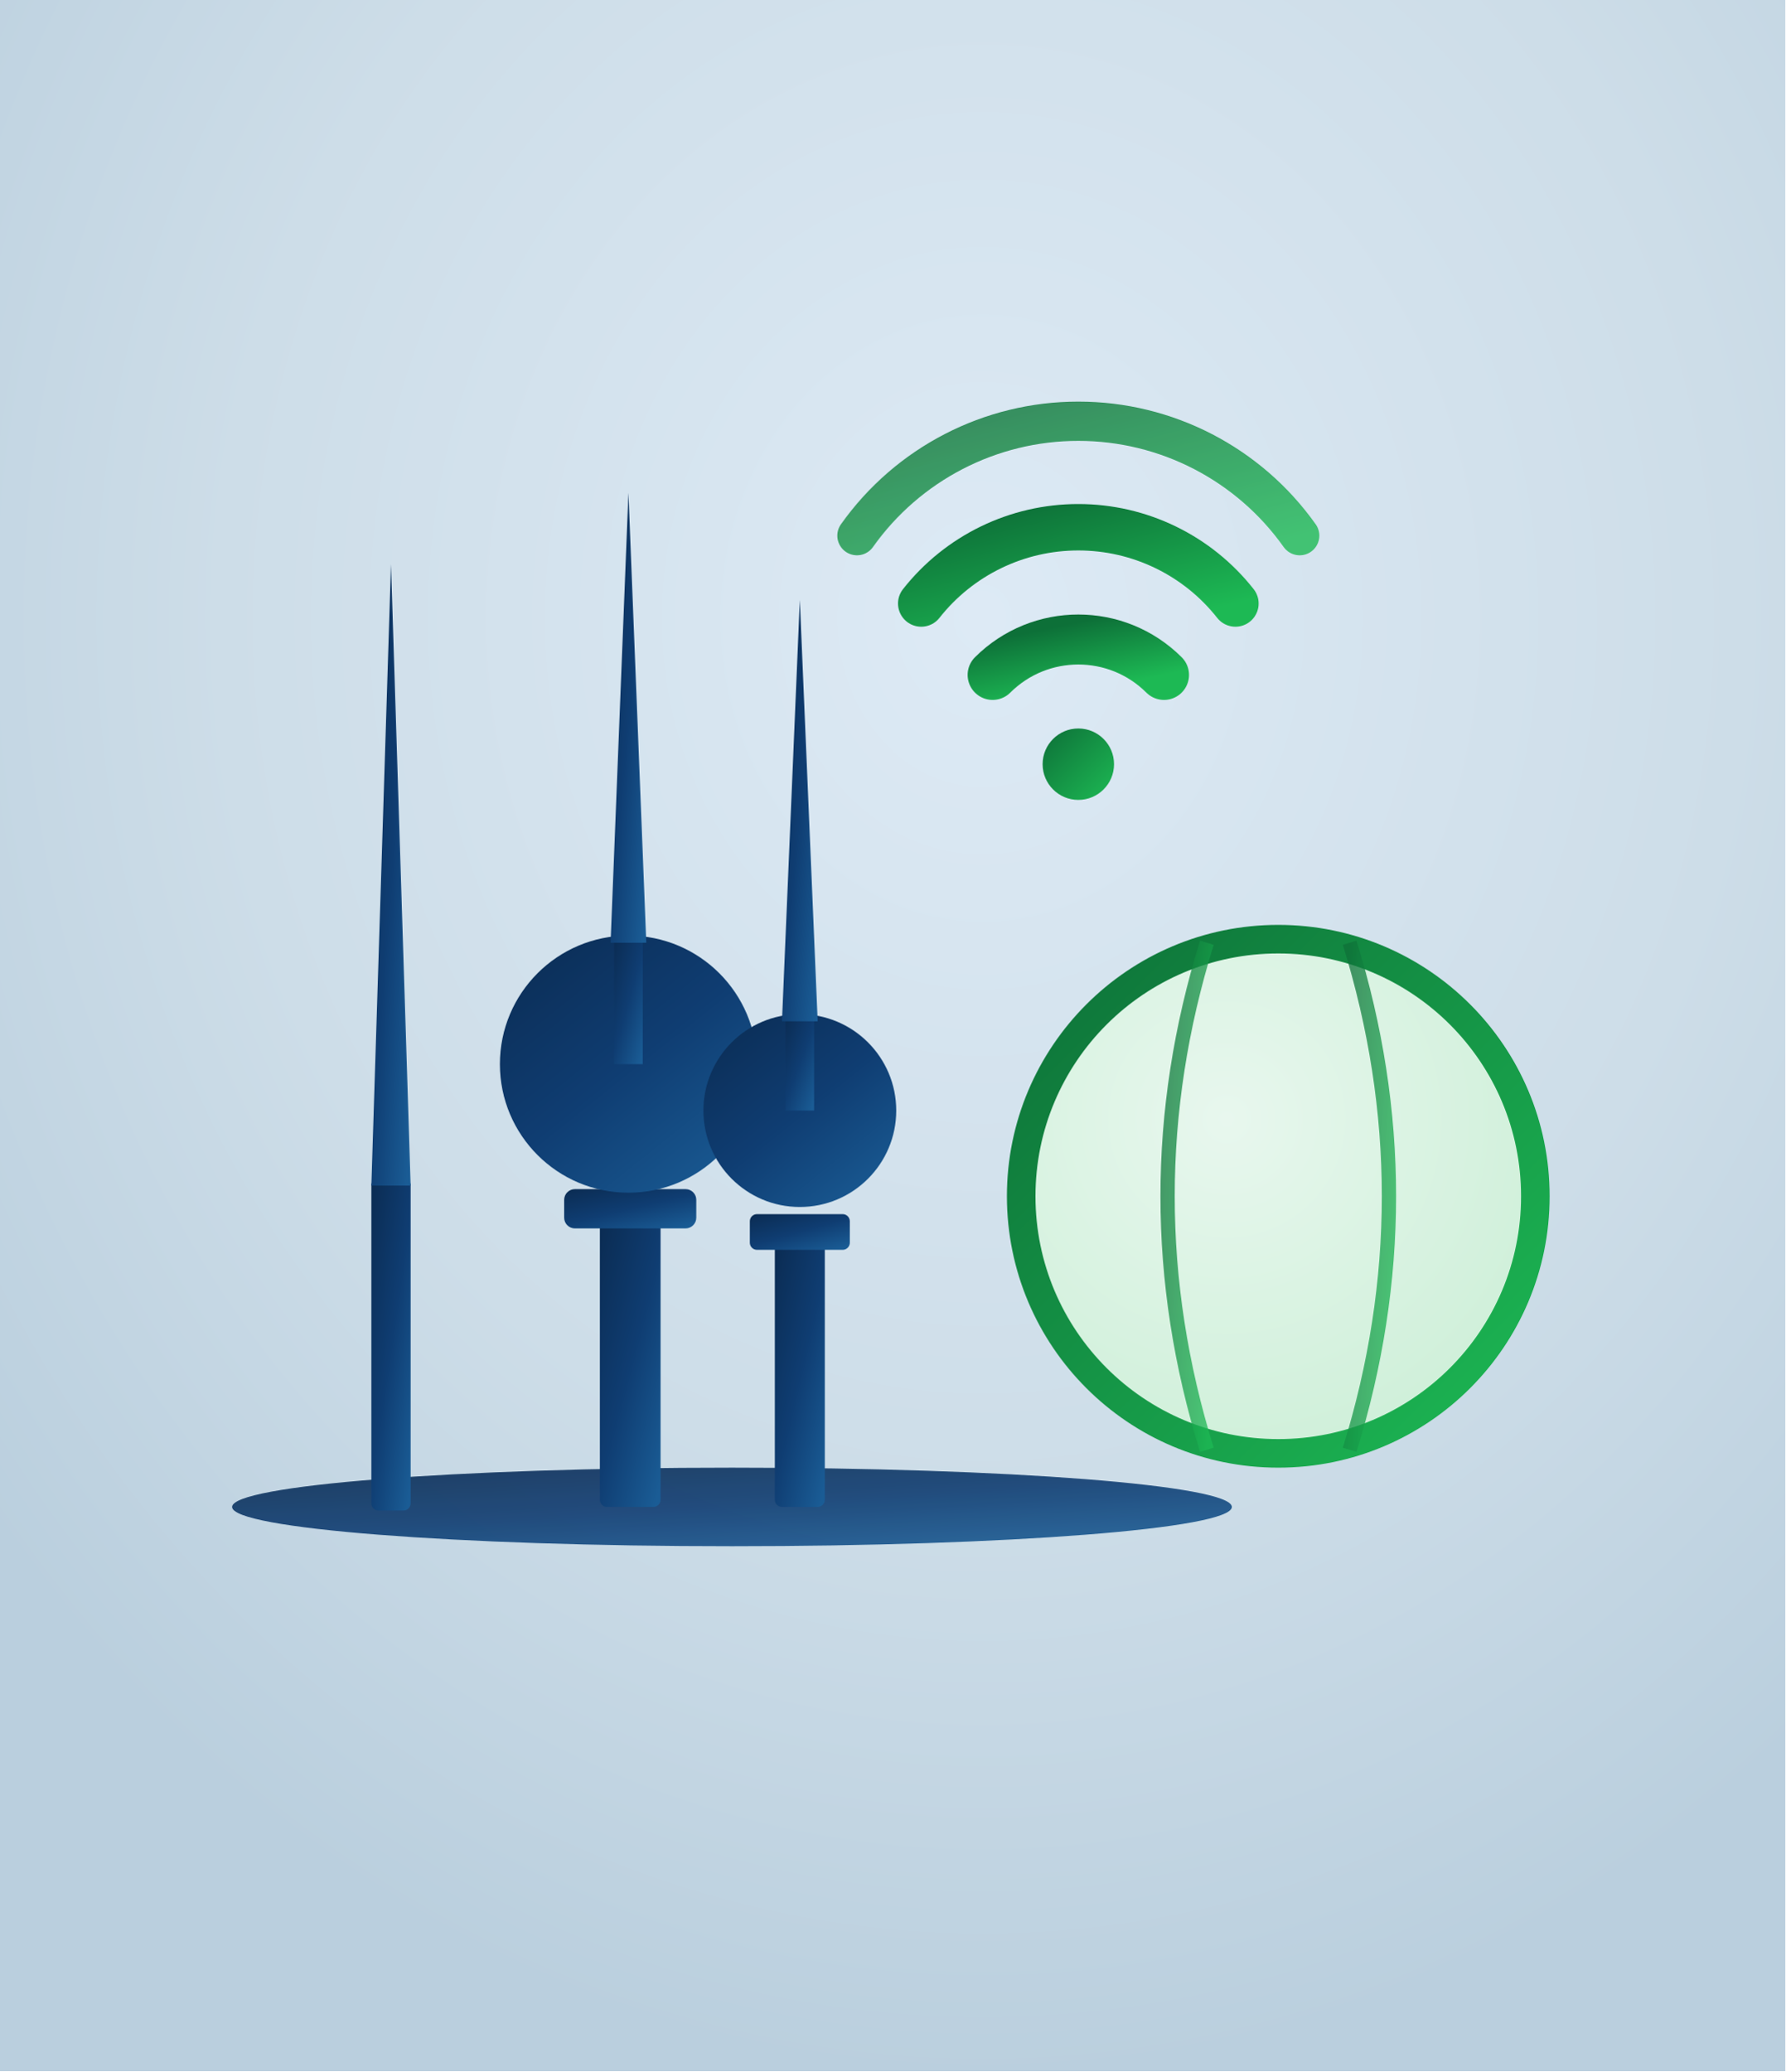
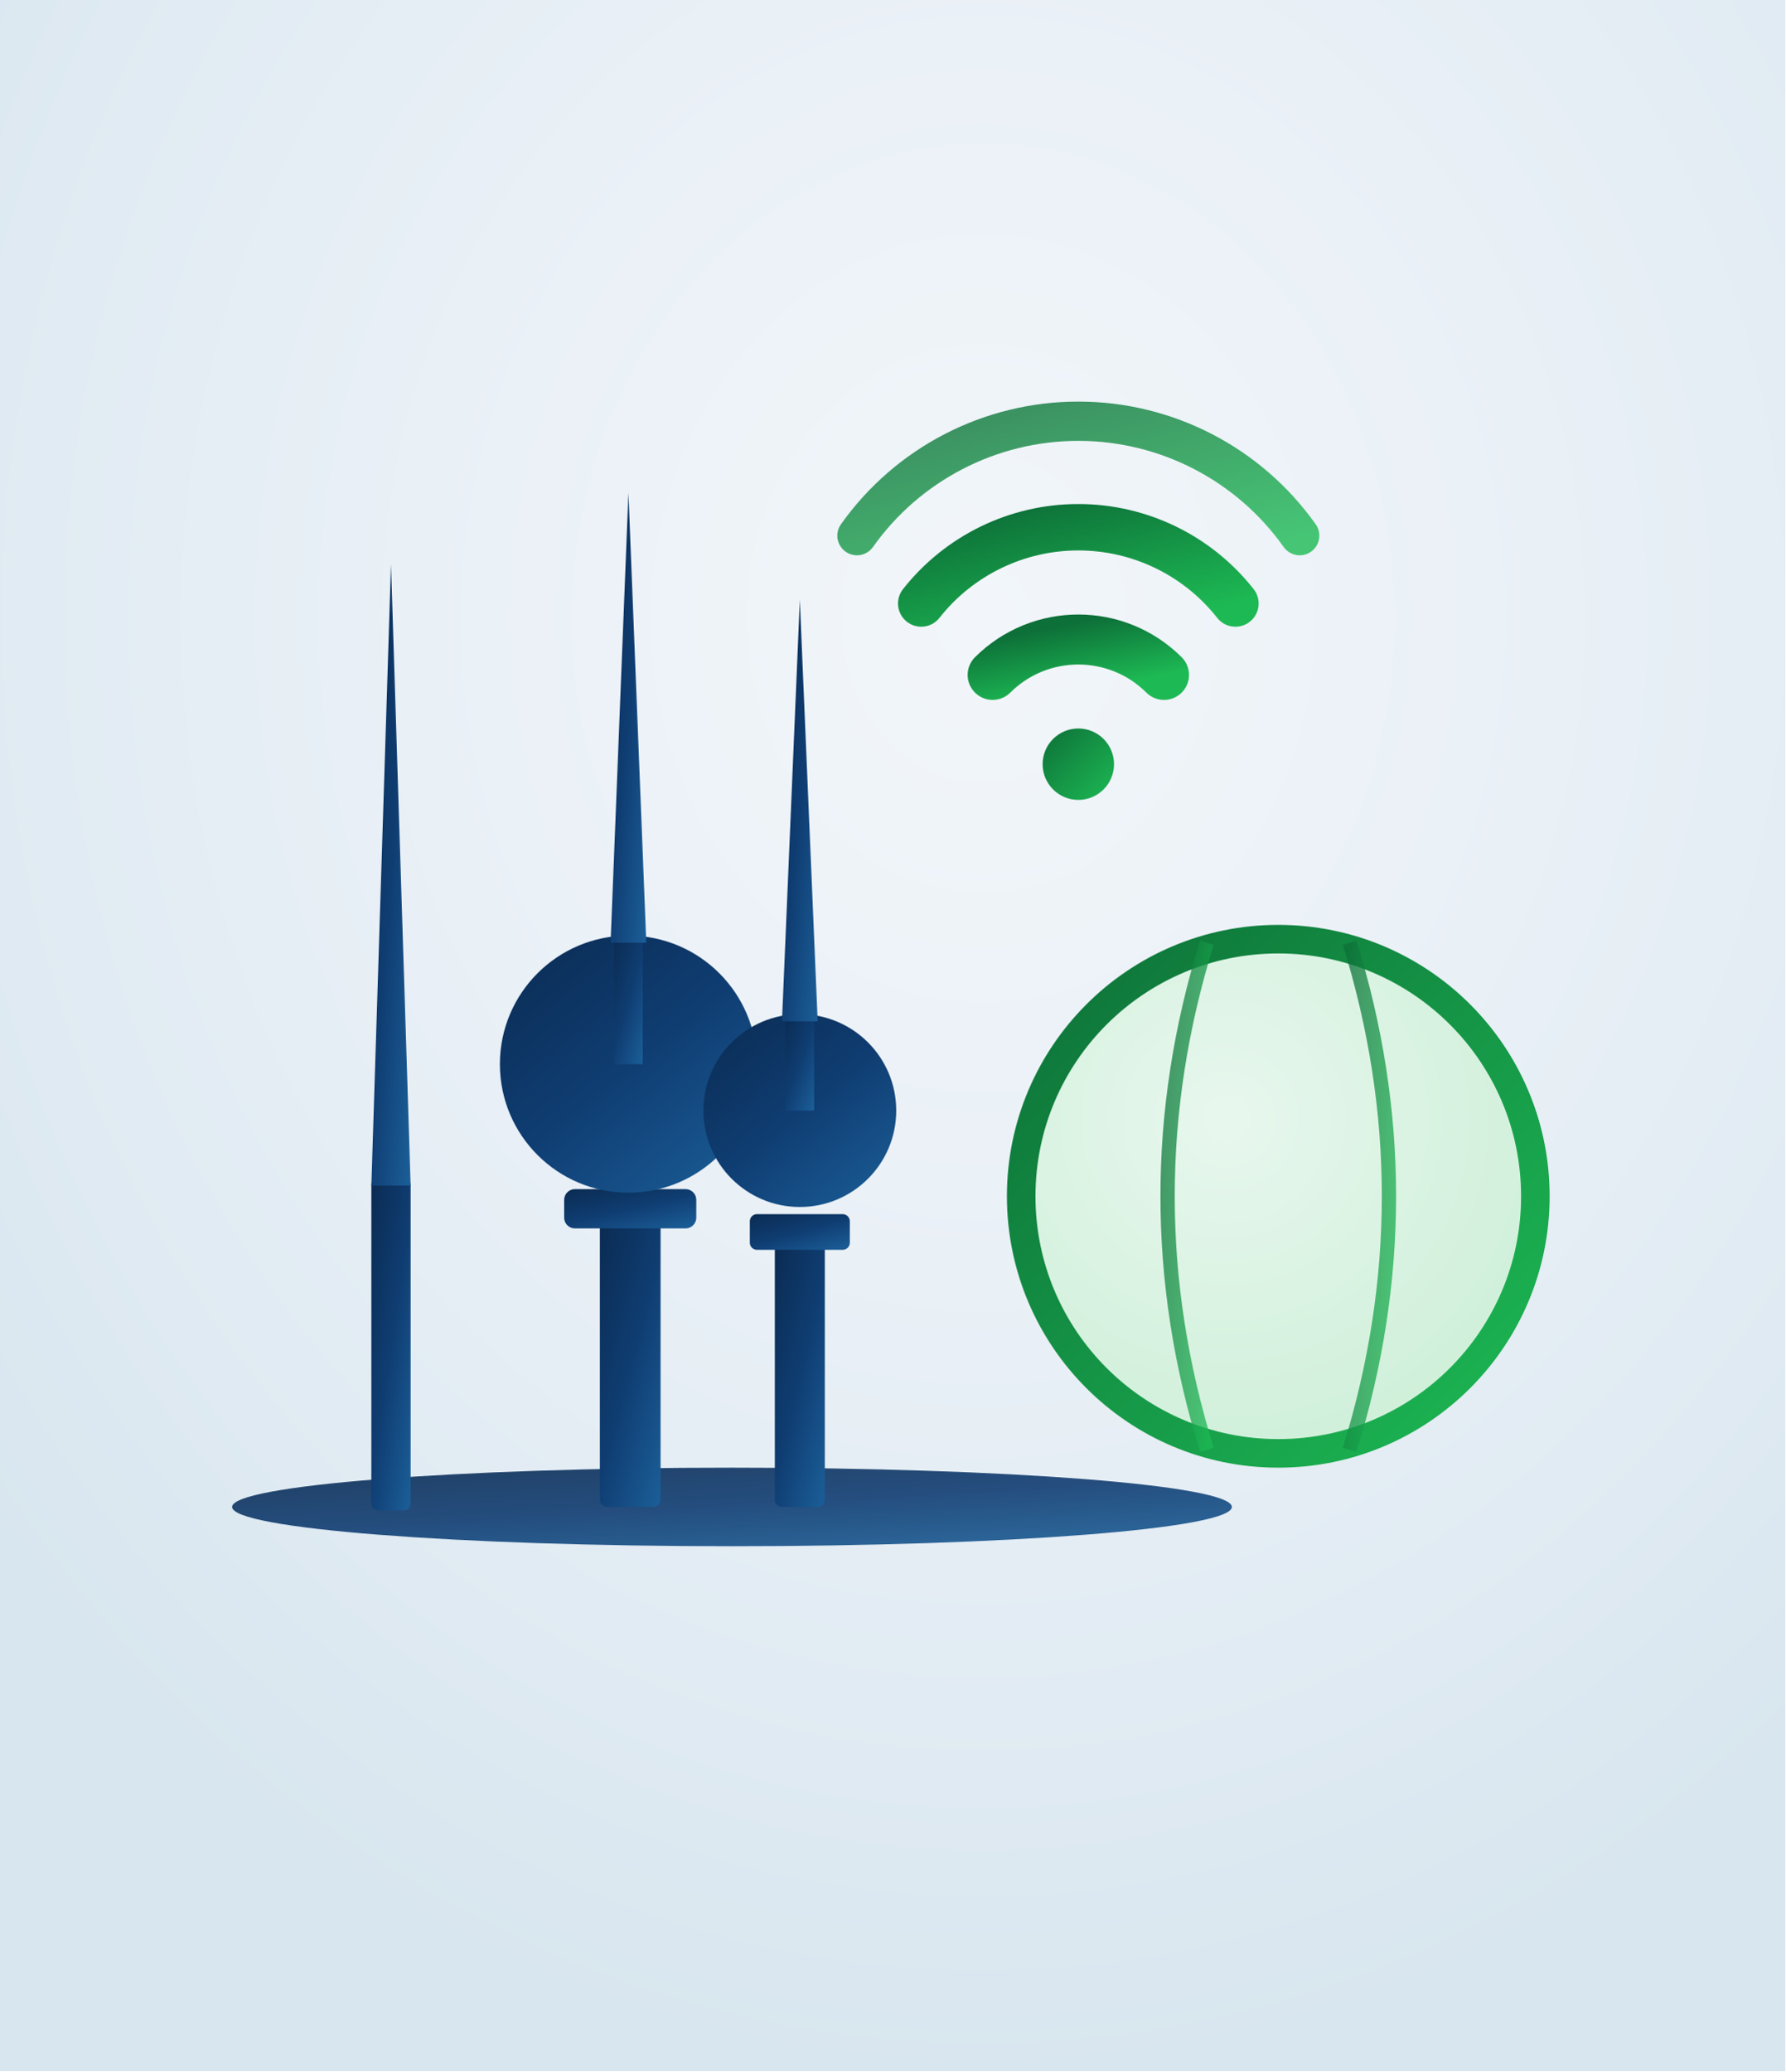
<svg xmlns="http://www.w3.org/2000/svg" viewBox="0 0 500 580">
  <defs>
    <radialGradient id="bgGrad" cx="55%" cy="30%" r="70%">
-       <stop offset="0%" stop-color="#ddeaf5" />
-       <stop offset="60%" stop-color="#cddde8" />
-       <stop offset="100%" stop-color="#bacfde" />
+       <stop offset="0%" stop-color="#f2f6fa" />
+       <stop offset="60%" stop-color="#e6eef5" />
+       <stop offset="100%" stop-color="#d8e6ef" />
    </radialGradient>
    <linearGradient id="towerGrad" x1="10%" y1="0%" x2="90%" y2="100%">
      <stop offset="0%" stop-color="#0b2d55" />
      <stop offset="50%" stop-color="#0f3d72" />
      <stop offset="100%" stop-color="#1a5c95" />
    </linearGradient>
    <linearGradient id="greenGrad" x1="0%" y1="0%" x2="100%" y2="100%">
      <stop offset="0%" stop-color="#0d7038" />
      <stop offset="100%" stop-color="#1db954" />
    </linearGradient>
    <radialGradient id="globeFill" cx="40%" cy="35%" r="65%">
      <stop offset="0%" stop-color="#e8f7ee" />
      <stop offset="100%" stop-color="#d0f0da" />
    </radialGradient>
  </defs>
  <rect width="500" height="580" fill="url(#bgGrad)" />
  <ellipse cx="205" cy="422" rx="140" ry="11" fill="url(#towerGrad)" opacity="0.9" />
  <rect x="104" y="330" width="11" height="93" rx="2" fill="url(#towerGrad)" />
  <polygon points="109.5,158  115,332  104,332" fill="url(#towerGrad)" />
  <rect x="168" y="342" width="17" height="80" rx="2" fill="url(#towerGrad)" />
  <rect x="158" y="333" width="37" height="11" rx="3" fill="url(#towerGrad)" />
  <circle cx="176" cy="298" r="36" fill="url(#towerGrad)" />
  <rect x="172" y="262" width="8" height="36" fill="url(#towerGrad)" />
  <polygon points="176,138  181,264  171,264" fill="url(#towerGrad)" />
  <rect x="217" y="348" width="14" height="74" rx="2" fill="url(#towerGrad)" />
  <rect x="210" y="340" width="28" height="10" rx="2" fill="url(#towerGrad)" />
  <circle cx="224" cy="311" r="27" fill="url(#towerGrad)" />
  <rect x="220" y="284" width="8" height="27" fill="url(#towerGrad)" />
  <polygon points="224,168  229,286  219,286" fill="url(#towerGrad)" />
  <circle cx="302" cy="214" r="10" fill="url(#greenGrad)" />
  <path d="M278,189 A34,34 0 0 1 326,189" fill="none" stroke="url(#greenGrad)" stroke-width="14" stroke-linecap="round" />
  <path d="M258,169 A56,56 0 0 1 346,169" fill="none" stroke="url(#greenGrad)" stroke-width="13" stroke-linecap="round" />
  <path d="M240,150 A76,76 0 0 1 364,150" fill="none" stroke="url(#greenGrad)" stroke-width="11" stroke-linecap="round" opacity="0.80" />
  <circle cx="358" cy="335" r="72" fill="url(#globeFill)" />
  <circle cx="358" cy="335" r="72" fill="none" stroke="url(#greenGrad)" stroke-width="8" />
  <line x1="358" y1="263" x2="358" y2="407" stroke="url(#greenGrad)" stroke-width="5" opacity="0.85" />
  <line x1="286" y1="335" x2="430" y2="335" stroke="url(#greenGrad)" stroke-width="5" opacity="0.85" />
  <line x1="298" y1="299" x2="418" y2="299" stroke="url(#greenGrad)" stroke-width="3.5" opacity="0.70" />
  <line x1="298" y1="371" x2="418" y2="371" stroke="url(#greenGrad)" stroke-width="3.5" opacity="0.70" />
  <path d="M338,264 Q316,335 338,406" fill="none" stroke="url(#greenGrad)" stroke-width="4" opacity="0.75" />
  <path d="M378,264 Q400,335 378,406" fill="none" stroke="url(#greenGrad)" stroke-width="4" opacity="0.75" />
</svg>
